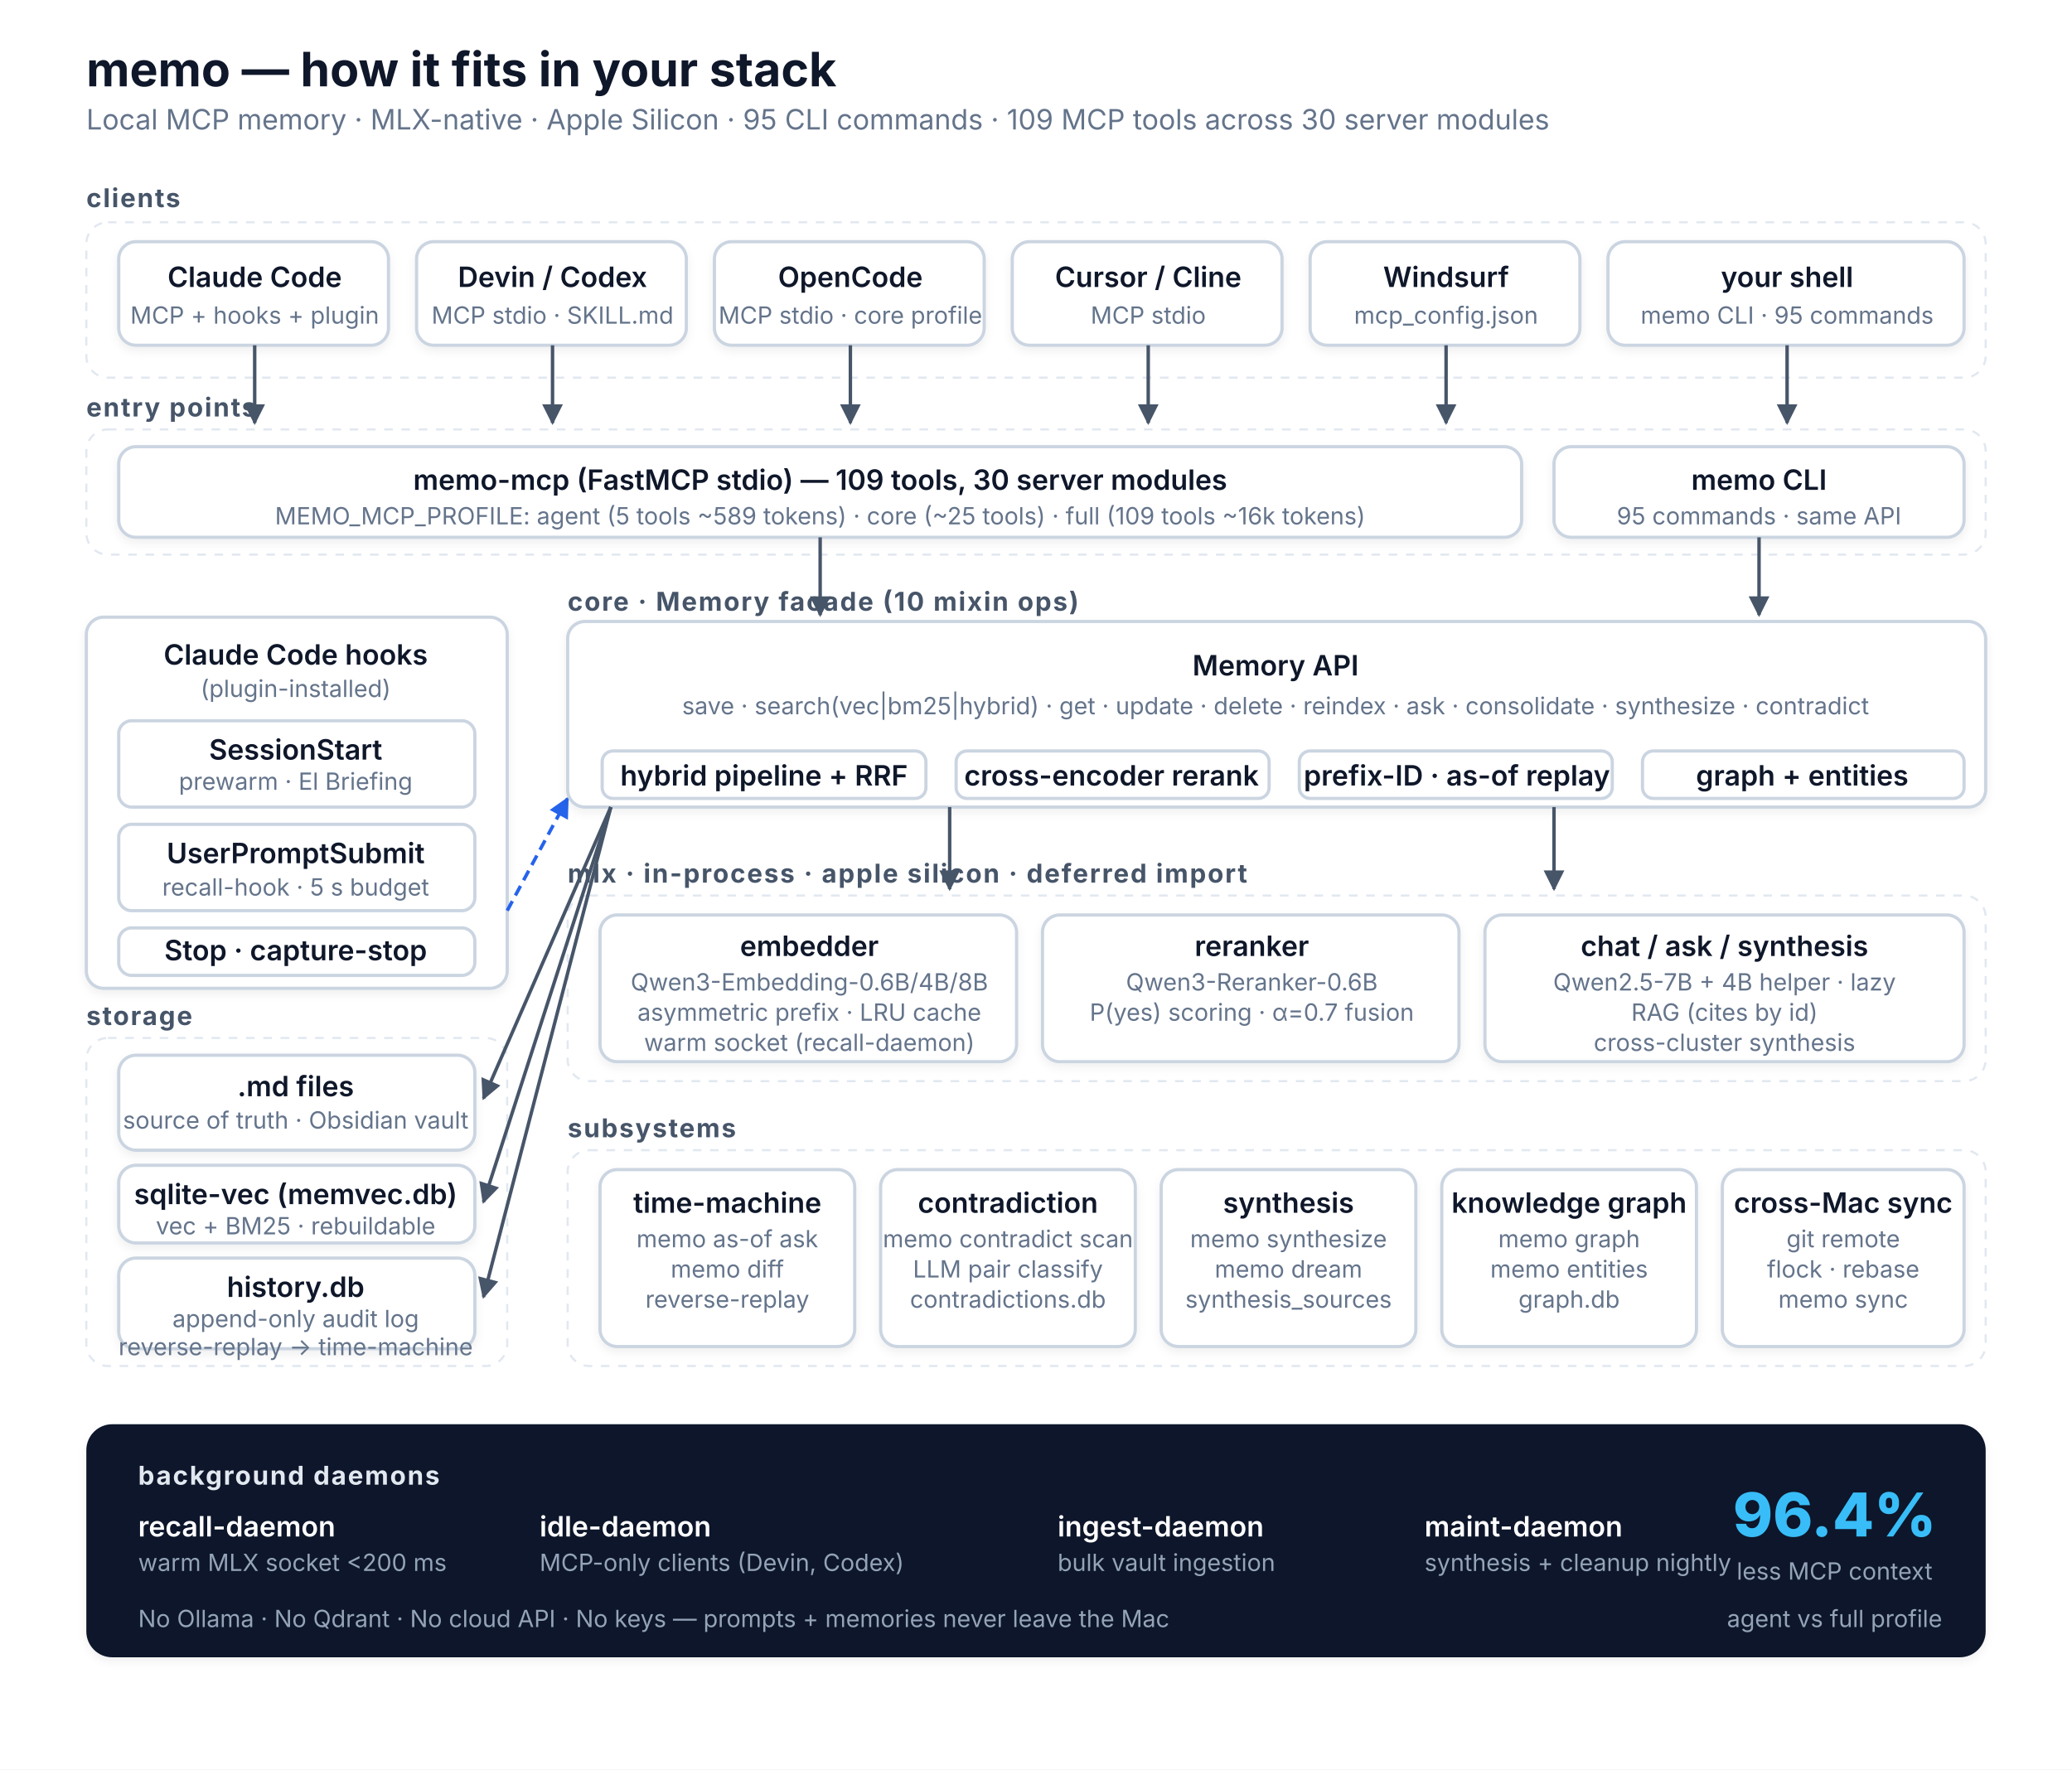
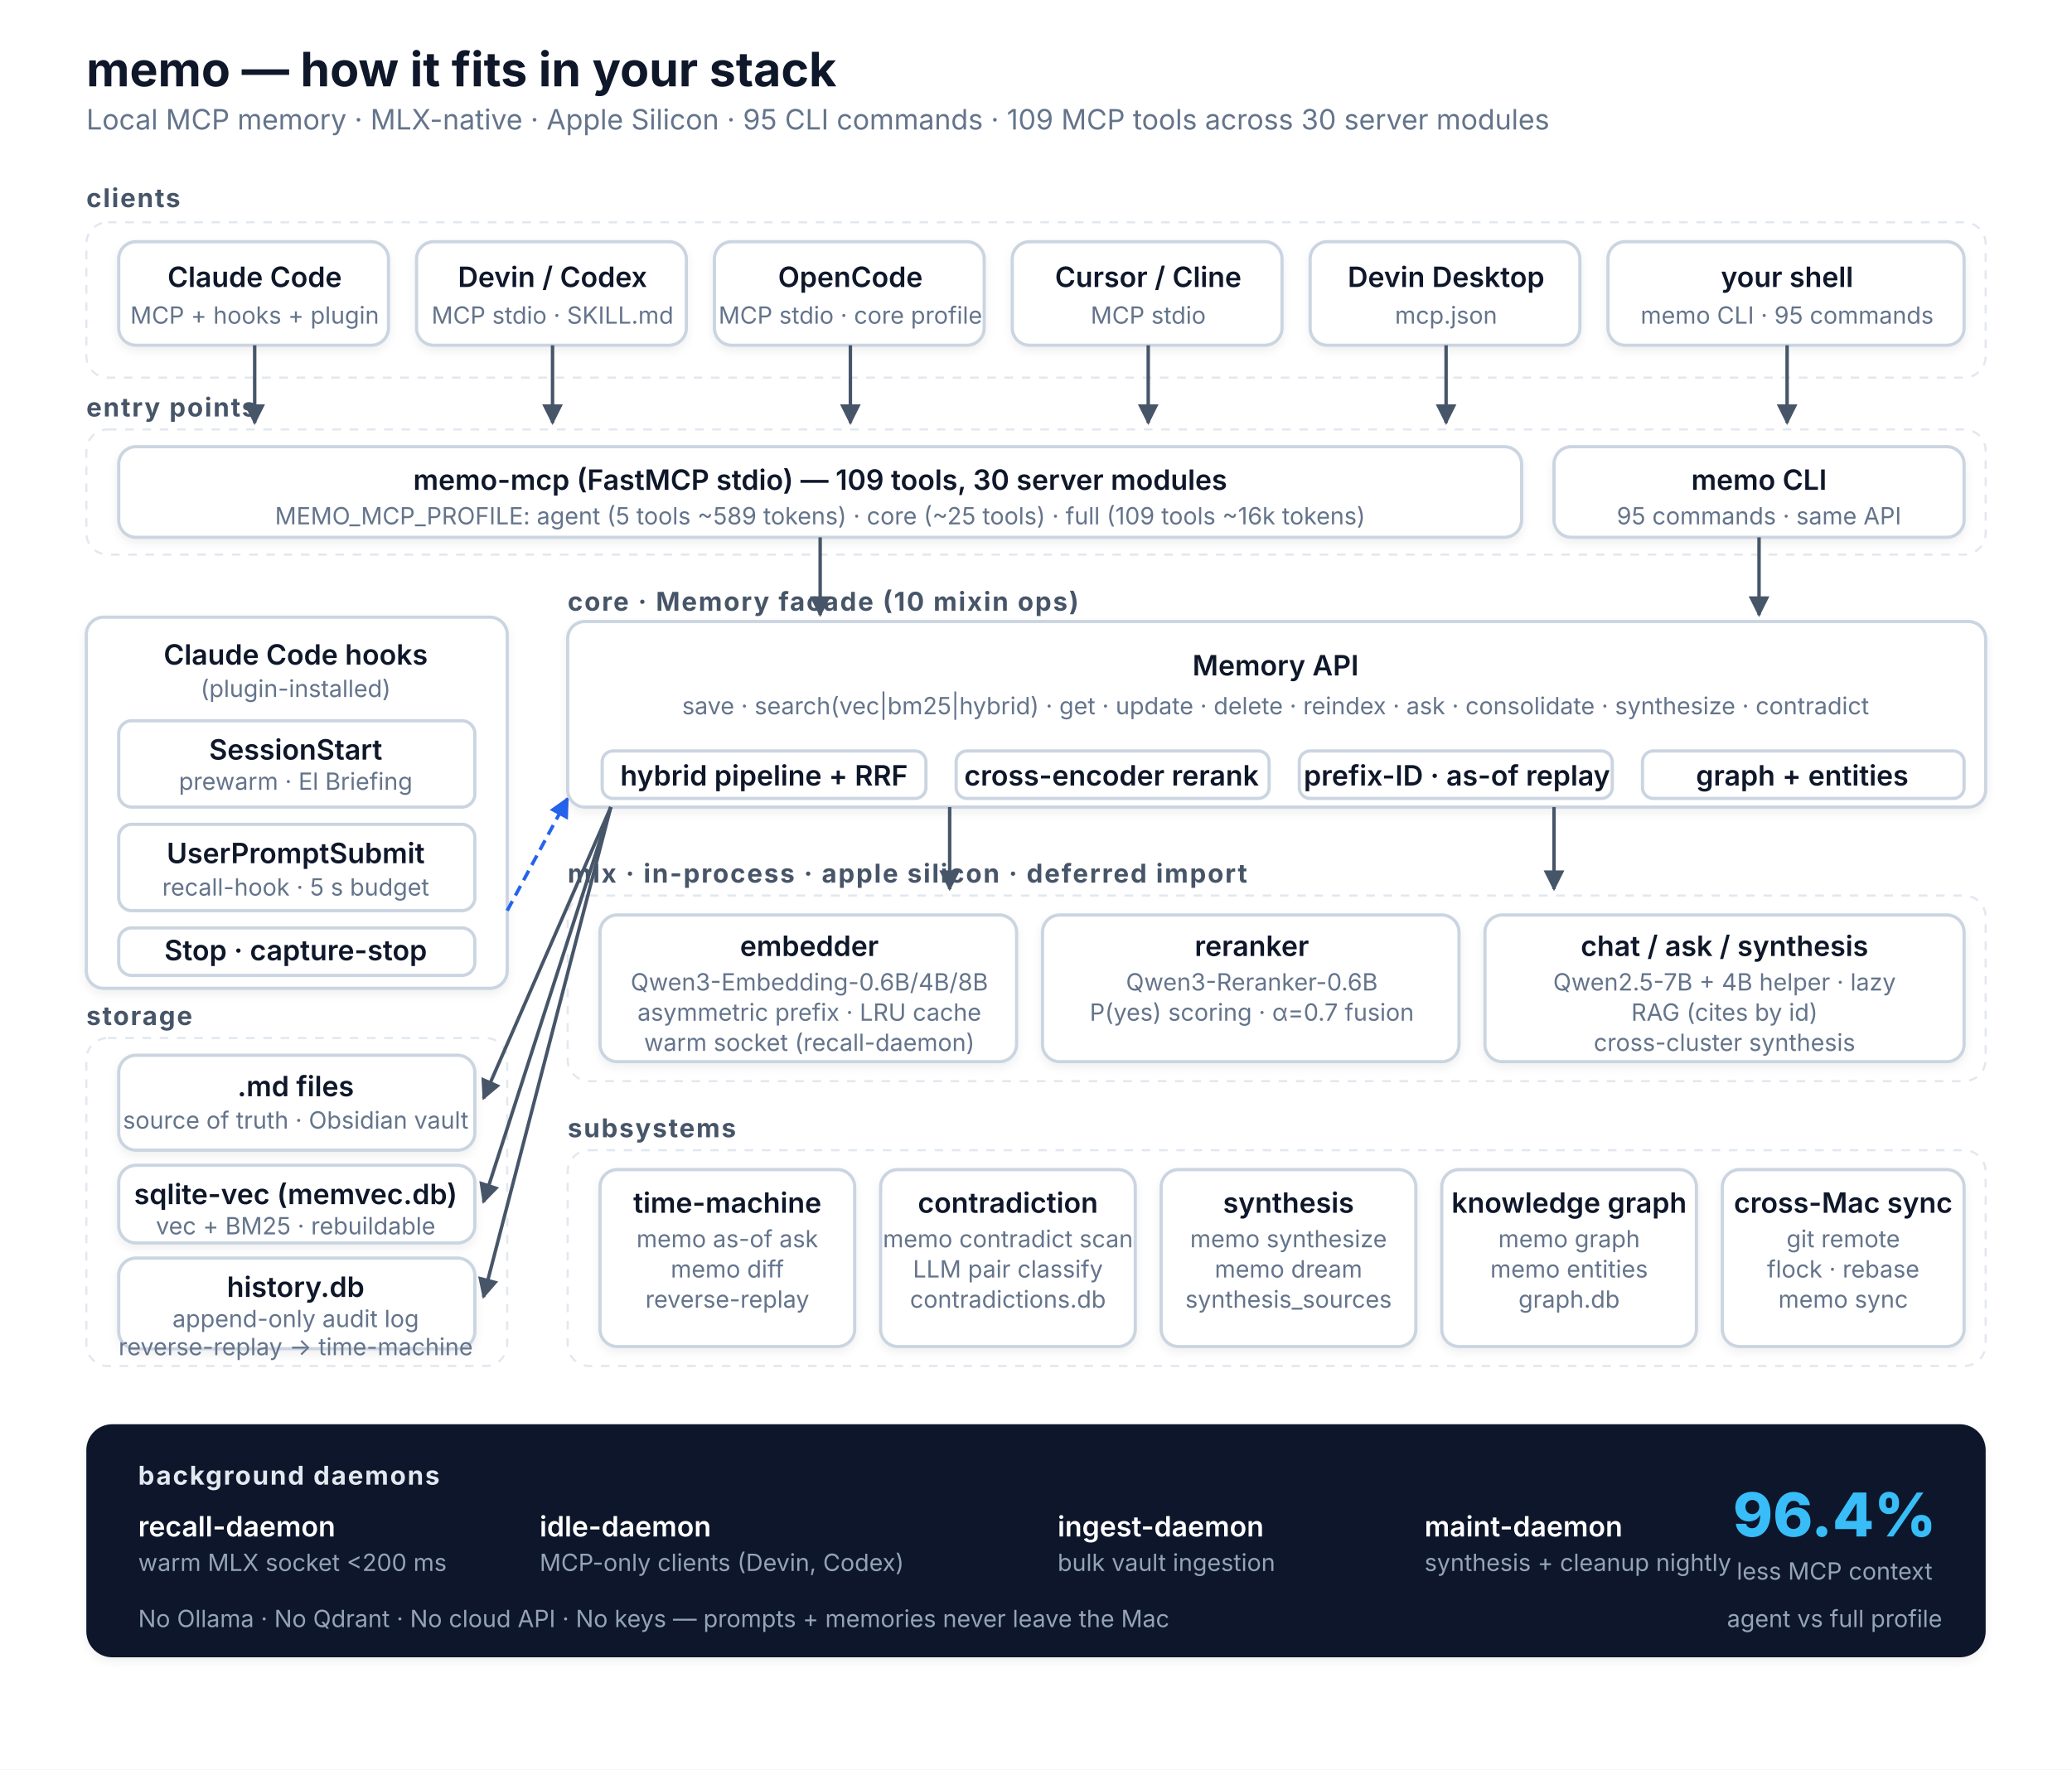
<svg xmlns="http://www.w3.org/2000/svg" viewBox="0 0 960 820" font-family="-apple-system, BlinkMacSystemFont, Segoe UI, sans-serif">
  <defs>
    <marker id="arrow" viewBox="0 0 10 10" refX="9" refY="5" markerWidth="6" markerHeight="6" orient="auto">
      <path d="M0,0 L10,5 L0,10 z" fill="#475569" />
    </marker>
    <marker id="arrow-blue" viewBox="0 0 10 10" refX="9" refY="5" markerWidth="6" markerHeight="6" orient="auto">
      <path d="M0,0 L10,5 L0,10 z" fill="#2563eb" />
    </marker>
    <filter id="shadow" x="-20%" y="-20%" width="140%" height="140%">
      <feDropShadow dx="0" dy="2" stdDeviation="2" flood-opacity="0.06" />
    </filter>
  </defs>
  <style>
    .title    { font-size: 22px; font-weight: 700; fill: #0f172a; }
    .sub      { font-size: 13px; fill: #64748b; }
    .section  { font-size: 12px; font-weight: 700; fill: #475569; letter-spacing: 0.06em; text-transform: uppercase; }
    .box-client { fill: #f8fafc; stroke: #94a3b8; stroke-width: 1.5; }
    .box-blue { fill: #eff6ff; stroke: #bfdbfe; stroke-width: 1.5; }
    .box-core { fill: #fff7ed; stroke: #fed7aa; stroke-width: 1.5; }
    .box-mlx  { fill: #f0fdf4; stroke: #86efac; stroke-width: 1.5; }
    .box-hook { fill: #fdf4ff; stroke: #d8b4fe; stroke-width: 1.5; }
    .box-store { fill: #fef3c7; stroke: #fcd34d; stroke-width: 1.5; }
    .box-amber { fill: #fffbeb; stroke: #fde68a; stroke-width: 1.5; }
    .box-red  { fill: #fff1f2; stroke: #fecdd3; stroke-width: 1.5; }
    .box-purple { fill: #fdf4ff; stroke: #e9d5ff; stroke-width: 1.5; }
    .box-teal { fill: #f0fdfa; stroke: #99f6e4; stroke-width: 1.5; }
    .box      { fill: #ffffff; stroke: #cbd5e1; stroke-width: 1.5; }
    .group-rect { fill: none; stroke: #e2e8f0; stroke-width: 1; stroke-dasharray: 4 4; }
    .label    { font-size: 13px; font-weight: 600; fill: #0f172a; text-anchor: middle; }
    .meta     { font-size: 11px; fill: #64748b; text-anchor: middle; }
    .meta-l   { font-size: 11px; fill: #64748b; text-anchor: start; }
    .arrow    { stroke: #475569; stroke-width: 1.6; fill: none; marker-end: url(#arrow); }
    .arrow-b  { stroke: #2563eb; stroke-width: 1.6; fill: none; marker-end: url(#arrow-blue); stroke-dasharray: 5 3; }
  </style>
  <rect x="0" y="0" width="960" height="820" fill="#ffffff" />
  <text x="40" y="40" class="title">memo — how it fits in your stack</text>
  <text x="40" y="60" class="sub">Local MCP memory · MLX-native · Apple Silicon · 95 CLI commands · 109 MCP tools across 30 server modules</text>
  <text x="40" y="96" class="section">clients</text>
  <rect x="40" y="103" width="880" height="72" class="group-rect" rx="10" />
  <rect x="55" y="112" width="125" height="48" class="box-client box" rx="8" filter="url(#shadow)" />
  <text x="118" y="133" class="label">Claude Code</text>
  <text x="118" y="150" class="meta">MCP + hooks + plugin</text>
  <rect x="193" y="112" width="125" height="48" class="box-client box" rx="8" filter="url(#shadow)" />
  <text x="256" y="133" class="label">Devin / Codex</text>
  <text x="256" y="150" class="meta">MCP stdio · SKILL.md</text>
  <rect x="331" y="112" width="125" height="48" class="box-client box" rx="8" filter="url(#shadow)" />
  <text x="394" y="133" class="label">OpenCode</text>
  <text x="394" y="150" class="meta">MCP stdio · core profile</text>
  <rect x="469" y="112" width="125" height="48" class="box-client box" rx="8" filter="url(#shadow)" />
  <text x="532" y="133" class="label">Cursor / Cline</text>
  <text x="532" y="150" class="meta">MCP stdio</text>
  <rect x="607" y="112" width="125" height="48" class="box-client box" rx="8" filter="url(#shadow)" />
-   <text x="670" y="133" class="label">Windsurf</text>
-   <text x="670" y="150" class="meta">mcp_config.json</text>
+   <text x="670" y="133" class="label">Devin Desktop</text>
+   <text x="670" y="150" class="meta">mcp.json</text>
  <rect x="745" y="112" width="165" height="48" class="box-client box" rx="8" filter="url(#shadow)" />
  <text x="828" y="133" class="label">your shell</text>
  <text x="828" y="150" class="meta">memo CLI · 95 commands</text>
  <line class="arrow" x1="118" y1="160" x2="118" y2="196" />
  <line class="arrow" x1="256" y1="160" x2="256" y2="196" />
  <line class="arrow" x1="394" y1="160" x2="394" y2="196" />
  <line class="arrow" x1="532" y1="160" x2="532" y2="196" />
  <line class="arrow" x1="670" y1="160" x2="670" y2="196" />
  <line class="arrow" x1="828" y1="160" x2="828" y2="196" />
  <text x="40" y="193" class="section">entry points</text>
  <rect x="40" y="199" width="880" height="58" class="group-rect" rx="10" />
  <rect x="55" y="207" width="650" height="42" class="box box-blue" rx="8" filter="url(#shadow)" />
  <text x="380" y="227" class="label">memo-mcp (FastMCP stdio) — 109 tools, 30 server modules</text>
  <text x="380" y="243" class="meta">MEMO_MCP_PROFILE:  agent (5 tools ~589 tokens)  ·  core (~25 tools)  ·  full (109 tools ~16k tokens)</text>
  <rect x="720" y="207" width="190" height="42" class="box" rx="8" filter="url(#shadow)" />
  <text x="815" y="227" class="label">memo CLI</text>
  <text x="815" y="243" class="meta">95 commands · same API</text>
  <line class="arrow" x1="380" y1="249" x2="380" y2="285" />
  <line class="arrow" x1="815" y1="249" x2="815" y2="285" />
  <rect x="40" y="286" width="195" height="172" class="box box-hook" rx="8" filter="url(#shadow)" />
  <text x="137" y="308" class="label">Claude Code hooks</text>
  <text x="137" y="323" class="meta">(plugin-installed)</text>
  <rect x="55" y="334" width="165" height="40" class="box" rx="6" />
  <text x="137" y="352" class="label" font-size="12">SessionStart</text>
  <text x="137" y="366" class="meta">prewarm · El Briefing</text>
  <rect x="55" y="382" width="165" height="40" class="box" rx="6" />
  <text x="137" y="400" class="label" font-size="12">UserPromptSubmit</text>
  <text x="137" y="415" class="meta">recall-hook · 5 s budget</text>
  <rect x="55" y="430" width="165" height="22" class="box" rx="6" />
  <text x="137" y="445" class="label" font-size="11">Stop · capture-stop</text>
  <line class="arrow-b" x1="235" y1="422" x2="263" y2="370" />
  <text x="263" y="283" class="section">core · Memory facade (10 mixin ops)</text>
  <rect x="263" y="288" width="657" height="86" class="box box-core" rx="8" filter="url(#shadow)" />
  <text x="591" y="313" class="label">Memory API</text>
  <text x="591" y="331" class="meta">save · search(vec|bm25|hybrid) · get · update · delete · reindex · ask · consolidate · synthesize · contradict</text>
  <rect x="279" y="348" width="150" height="22" class="box" rx="5" />
  <text x="354" y="364" class="label" font-size="11">hybrid pipeline + RRF</text>
  <rect x="443" y="348" width="145" height="22" class="box" rx="5" />
  <text x="515" y="364" class="label" font-size="11">cross-encoder rerank</text>
  <rect x="602" y="348" width="145" height="22" class="box" rx="5" />
  <text x="675" y="364" class="label" font-size="11">prefix-ID · as-of replay</text>
  <rect x="761" y="348" width="149" height="22" class="box" rx="5" />
  <text x="835" y="364" class="label" font-size="11">graph + entities</text>
  <line class="arrow" x1="440" y1="374" x2="440" y2="412" />
  <line class="arrow" x1="720" y1="374" x2="720" y2="412" />
  <text x="263" y="409" class="section">mlx · in-process · apple silicon · deferred import</text>
  <rect x="263" y="415" width="657" height="86" class="group-rect" rx="10" />
  <rect x="278" y="424" width="193" height="68" class="box box-mlx" rx="8" filter="url(#shadow)" />
  <text x="375" y="443" class="label">embedder</text>
  <text x="375" y="459" class="meta">Qwen3-Embedding-0.6B/4B/8B</text>
  <text x="375" y="473" class="meta">asymmetric prefix · LRU cache</text>
  <text x="375" y="487" class="meta">warm socket (recall-daemon)</text>
  <rect x="483" y="424" width="193" height="68" class="box box-mlx" rx="8" filter="url(#shadow)" />
  <text x="580" y="443" class="label">reranker</text>
  <text x="580" y="459" class="meta">Qwen3-Reranker-0.6B</text>
  <text x="580" y="473" class="meta">P(yes) scoring · α=0.7 fusion</text>
  <rect x="688" y="424" width="222" height="68" class="box box-mlx" rx="8" filter="url(#shadow)" />
  <text x="799" y="443" class="label">chat / ask / synthesis</text>
  <text x="799" y="459" class="meta">Qwen2.5-7B + 4B helper · lazy</text>
  <text x="799" y="473" class="meta">RAG (cites by id)</text>
  <text x="799" y="487" class="meta">cross-cluster synthesis</text>
  <text x="40" y="475" class="section">storage</text>
  <rect x="40" y="481" width="195" height="152" class="group-rect" rx="10" />
  <rect x="55" y="489" width="165" height="44" class="box box-store" rx="8" filter="url(#shadow)" />
  <text x="137" y="508" class="label" font-size="12">.md files</text>
  <text x="137" y="523" class="meta">source of truth · Obsidian vault</text>
  <rect x="55" y="540" width="165" height="36" class="box" rx="8" filter="url(#shadow)" />
  <text x="137" y="558" class="label" font-size="12">sqlite-vec (memvec.db)</text>
  <text x="137" y="572" class="meta">vec + BM25 · rebuildable</text>
  <rect x="55" y="583" width="165" height="42" class="box" rx="8" filter="url(#shadow)" />
  <text x="137" y="601" class="label" font-size="12">history.db</text>
  <text x="137" y="615" class="meta">append-only audit log</text>
  <text x="137" y="628" class="meta">reverse-replay → time-machine</text>
  <line class="arrow" x1="283" y1="374" x2="224" y2="509" />
  <line class="arrow" x1="283" y1="374" x2="224" y2="557" />
  <line class="arrow" x1="283" y1="374" x2="224" y2="601" />
  <text x="263" y="527" class="section">subsystems</text>
  <rect x="263" y="533" width="657" height="100" class="group-rect" rx="10" />
  <rect x="278" y="542" width="118" height="82" class="box box-amber" rx="8" filter="url(#shadow)" />
  <text x="337" y="562" class="label" font-size="12">time-machine</text>
  <text x="337" y="578" class="meta">memo as-of ask</text>
  <text x="337" y="592" class="meta">memo diff</text>
  <text x="337" y="606" class="meta">reverse-replay</text>
  <rect x="408" y="542" width="118" height="82" class="box box-red" rx="8" filter="url(#shadow)" />
  <text x="467" y="562" class="label" font-size="12">contradiction</text>
  <text x="467" y="578" class="meta">memo contradict scan</text>
  <text x="467" y="592" class="meta">LLM pair classify</text>
  <text x="467" y="606" class="meta">contradictions.db</text>
  <rect x="538" y="542" width="118" height="82" class="box box-purple" rx="8" filter="url(#shadow)" />
  <text x="597" y="562" class="label" font-size="12">synthesis</text>
  <text x="597" y="578" class="meta">memo synthesize</text>
  <text x="597" y="592" class="meta">memo dream</text>
  <text x="597" y="606" class="meta">synthesis_sources</text>
  <rect x="668" y="542" width="118" height="82" class="box box-teal" rx="8" filter="url(#shadow)" />
  <text x="727" y="562" class="label" font-size="12">knowledge graph</text>
  <text x="727" y="578" class="meta">memo graph</text>
  <text x="727" y="592" class="meta">memo entities</text>
  <text x="727" y="606" class="meta">graph.db</text>
  <rect x="798" y="542" width="112" height="82" class="box box-blue" rx="8" filter="url(#shadow)" />
  <text x="854" y="562" class="label" font-size="12">cross-Mac sync</text>
  <text x="854" y="578" class="meta">git remote</text>
  <text x="854" y="592" class="meta">flock · rebase</text>
  <text x="854" y="606" class="meta">memo sync</text>
  <rect x="40" y="660" width="880" height="108" rx="12" fill="#0f172a" filter="url(#shadow)" />
  <text x="64" y="688" font-size="12" font-weight="700" fill="#e2e8f0" letter-spacing="0.06em" style="text-transform:uppercase">background daemons</text>
  <text x="64" y="712" font-size="13" font-weight="600" fill="#ffffff">recall-daemon</text>
  <text x="64" y="728" font-size="11" fill="#94a3b8">warm MLX socket &lt;200 ms</text>
  <text x="250" y="712" font-size="13" font-weight="600" fill="#ffffff">idle-daemon</text>
  <text x="250" y="728" font-size="11" fill="#94a3b8">MCP-only clients (Devin, Codex)</text>
  <text x="490" y="712" font-size="13" font-weight="600" fill="#ffffff">ingest-daemon</text>
  <text x="490" y="728" font-size="11" fill="#94a3b8">bulk vault ingestion</text>
  <text x="660" y="712" font-size="13" font-weight="600" fill="#ffffff">maint-daemon</text>
  <text x="660" y="728" font-size="11" fill="#94a3b8">synthesis + cleanup nightly</text>
  <text x="64" y="754" font-size="11" fill="#94a3b8">No Ollama · No Qdrant · No cloud API · No keys — prompts + memories never leave the Mac</text>
  <text x="850" y="712" font-size="28" font-weight="800" fill="#38bdf8" text-anchor="middle">96.4%</text>
  <text x="850" y="732" font-size="11" fill="#94a3b8" text-anchor="middle">less MCP context</text>
  <text x="850" y="754" font-size="11" fill="#94a3b8" text-anchor="middle">agent vs full profile</text>
</svg>
